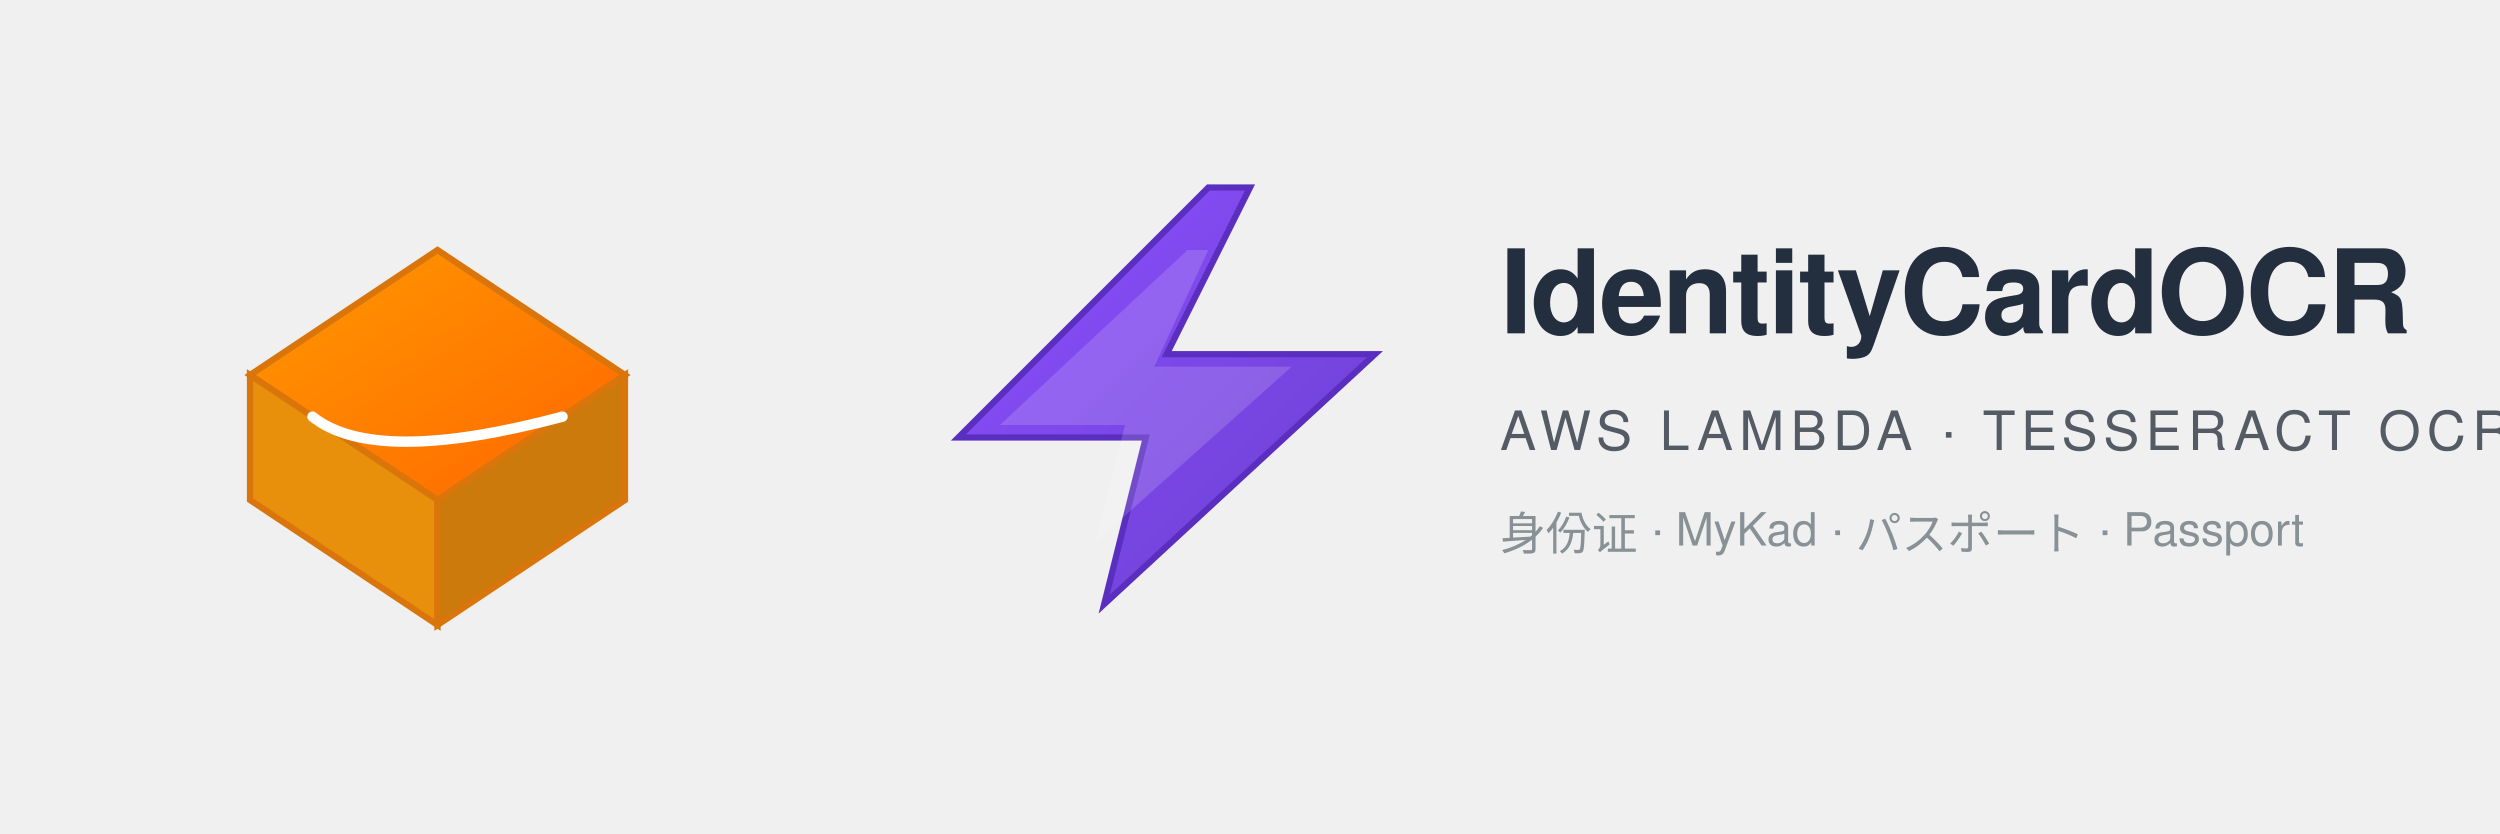
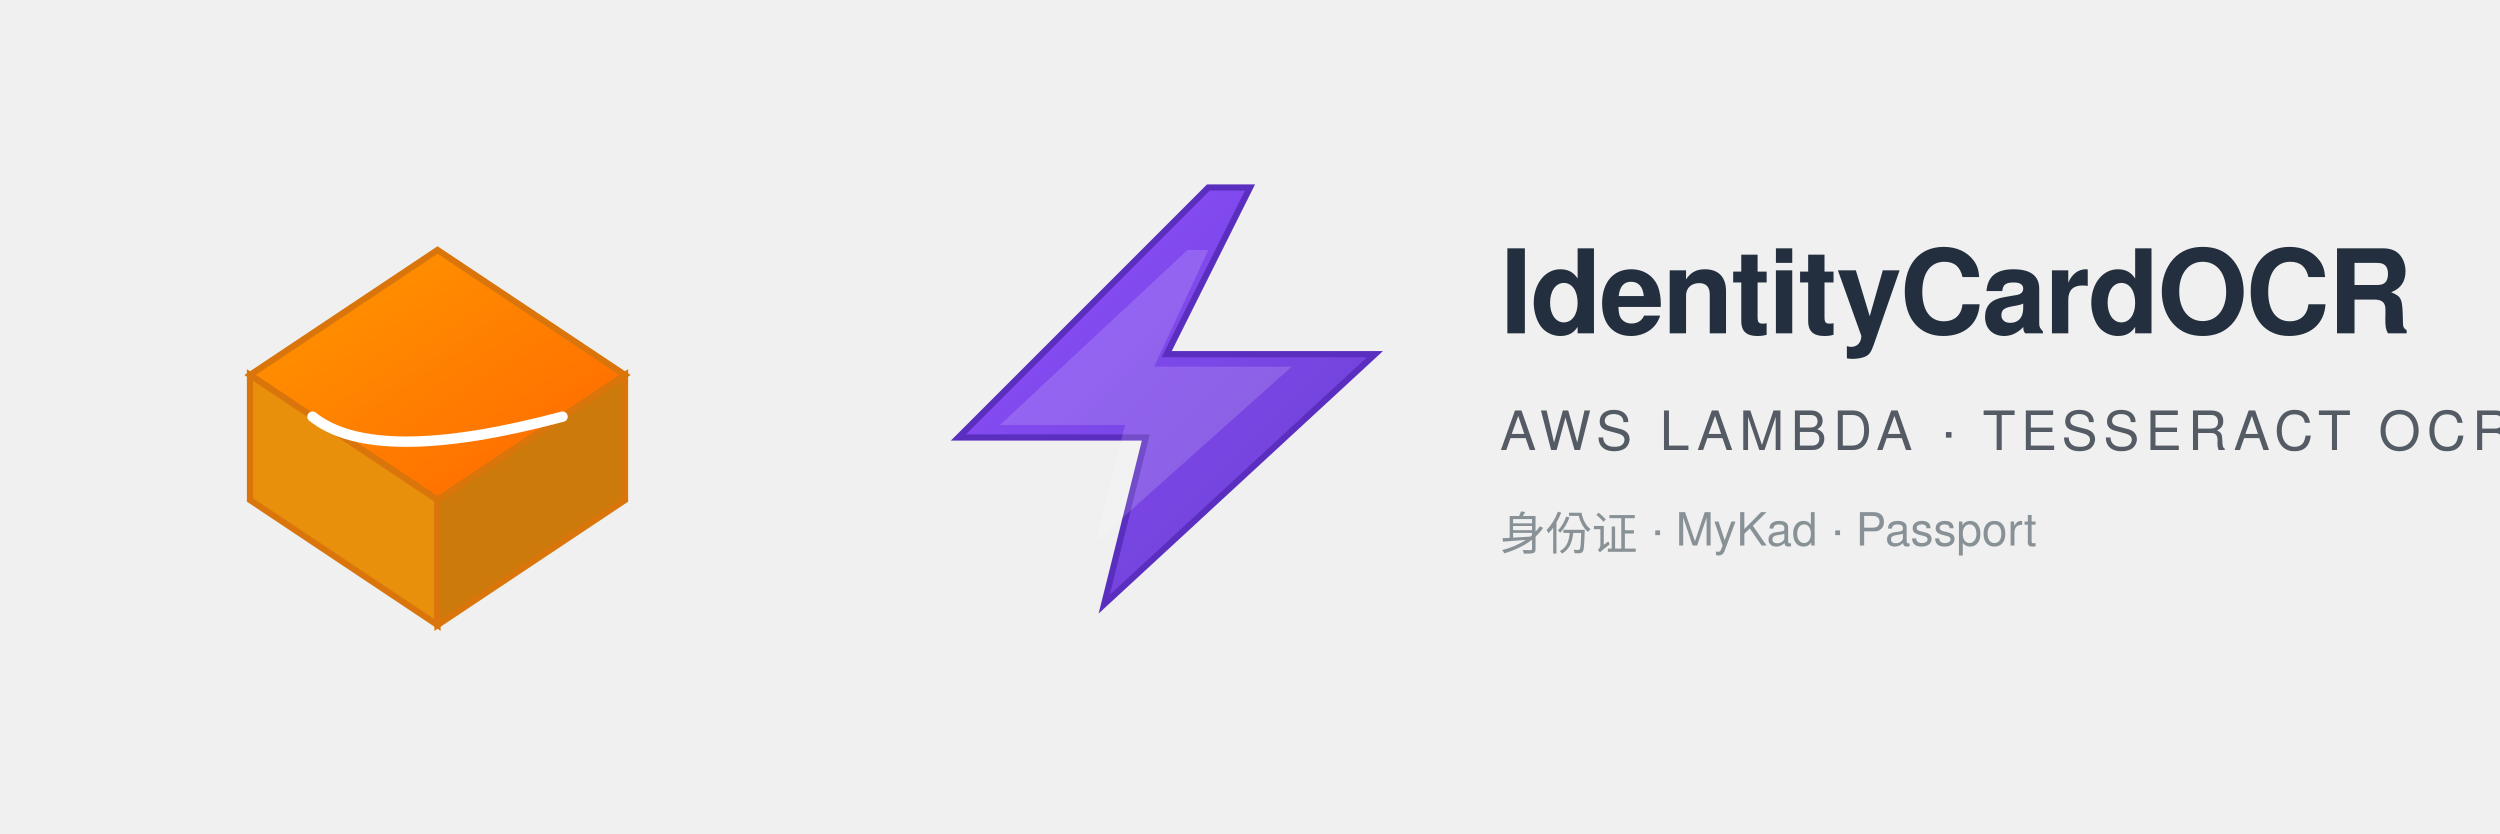
<svg xmlns="http://www.w3.org/2000/svg" viewBox="0 0 600 200" width="600" height="200">
  <defs>
    <linearGradient id="awsGrad" x1="0%" y1="0%" x2="100%" y2="100%">
      <stop offset="0%" style="stop-color:#FF9900;stop-opacity:1" />
      <stop offset="100%" style="stop-color:#FF6600;stop-opacity:1" />
    </linearGradient>
    <linearGradient id="lambdaGrad" x1="0%" y1="0%" x2="100%" y2="100%">
      <stop offset="0%" style="stop-color:#8C4FFF;stop-opacity:1" />
      <stop offset="100%" style="stop-color:#6B3FCF;stop-opacity:1" />
    </linearGradient>
  </defs>
  <g transform="translate(30, 40)">
    <path d="M75 20 L120 50 L75 80 L30 50 Z" fill="url(#awsGrad)" stroke="#D9750A" stroke-width="1.5" />
    <path d="M30 50 L75 80 L75 110 L30 80 Z" fill="#E8900C" stroke="#D9750A" stroke-width="1.5" />
    <path d="M75 80 L120 50 L120 80 L75 110 Z" fill="#CC7A0B" stroke="#D9750A" stroke-width="1.5" />
    <path d="M45 60 Q60 72 105 60" fill="none" stroke="white" stroke-width="2.5" stroke-linecap="round" />
  </g>
  <g transform="translate(215, 30)">
    <polygon points="75,15 15,75 60,75 50,115 115,55 65,55 85,15" fill="url(#lambdaGrad)" stroke="#5A2EBF" stroke-width="1.5" />
    <polygon points="70,30 25,72 55,72 48,100 95,58 62,58 75,30" fill="rgba(255,255,255,0.15)" />
  </g>
  <g transform="translate(360, 50)">
    <text x="0" y="30" font-family="SF Pro Display, -apple-system, Helvetica, Arial, sans-serif" font-size="28" font-weight="800" fill="#232F3E" letter-spacing="-0.5">
      IdentityCardOCR
    </text>
    <text x="0" y="58" font-family="SF Pro Display, -apple-system, Helvetica, Arial, sans-serif" font-size="13" font-weight="500" fill="#545B64" letter-spacing="1.5">
      AWS LAMBDA · TESSERACT OCR
    </text>
    <text x="0" y="82" font-family="SF Pro Display, -apple-system, Helvetica, Arial, sans-serif" font-size="11" fill="#879196">
-       身份证 · MyKad · パスポート · Passport
+       身份证 · MyKad · Passport
    </text>
  </g>
  <line x1="360" y1="100" x2="570" y2="100" stroke="url(#awsGrad)" stroke-width="2" />
</svg>
